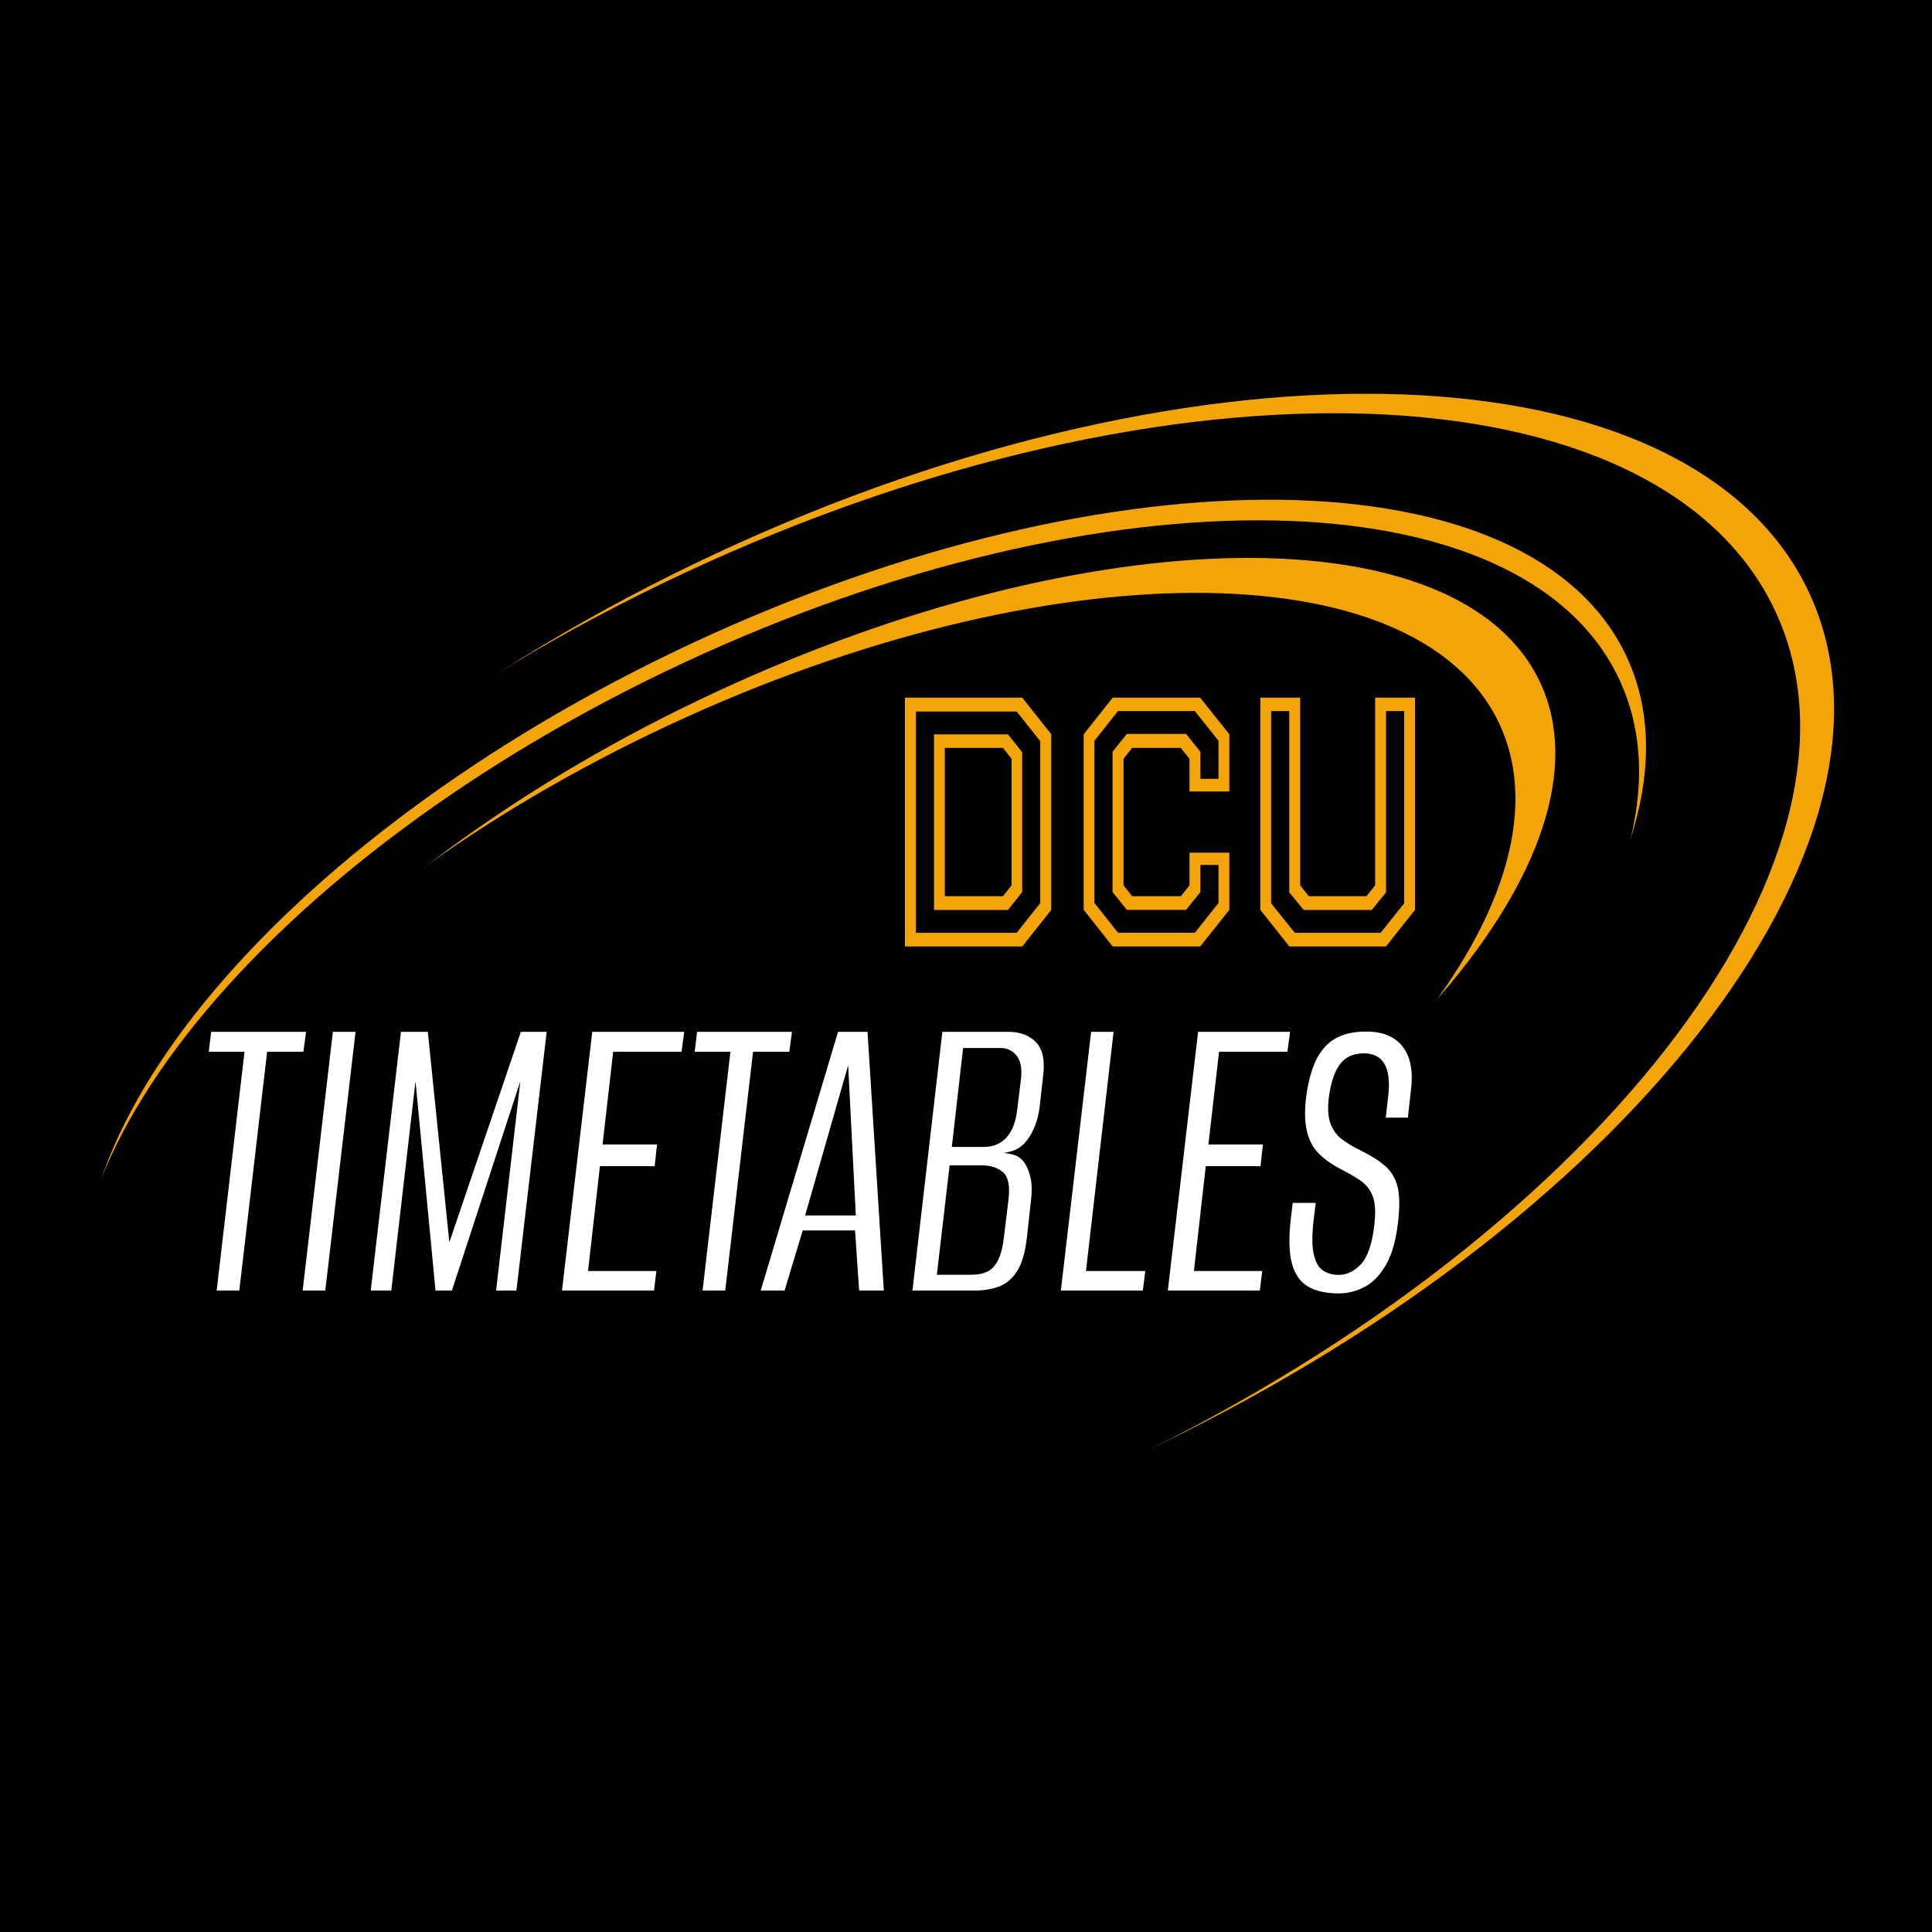
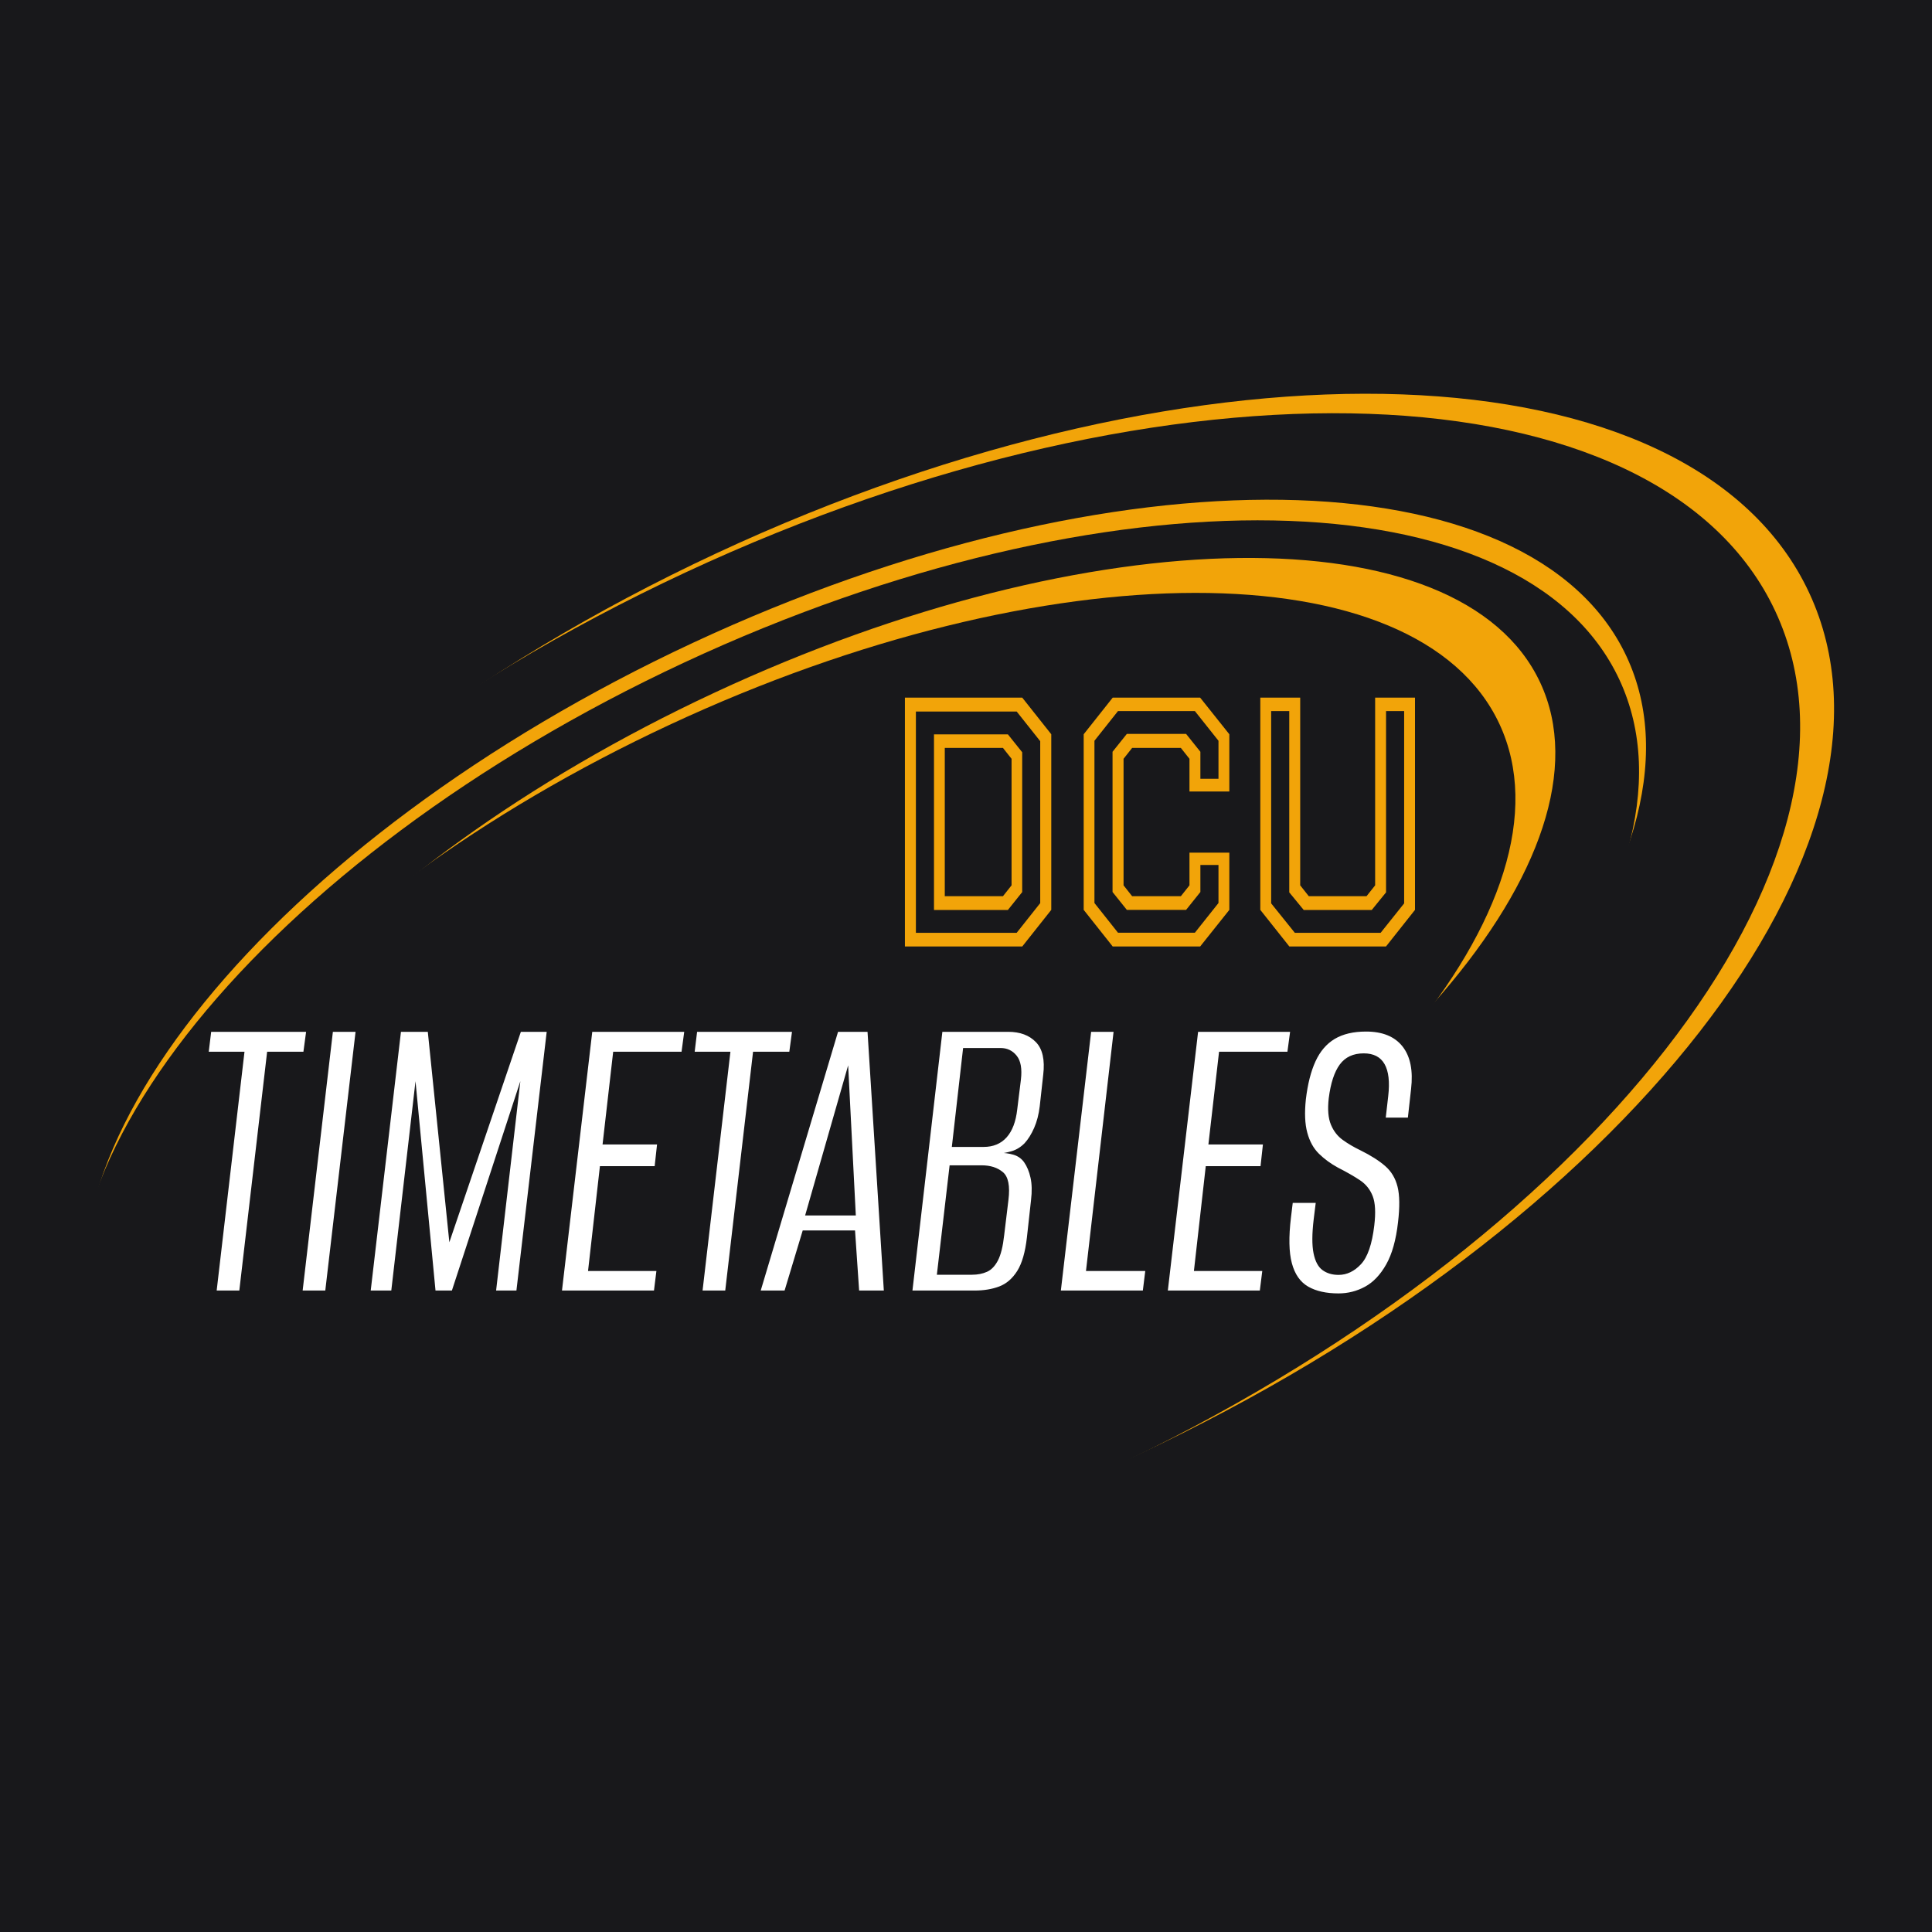
<svg xmlns="http://www.w3.org/2000/svg" viewBox="106.7 13.2 600 600" width="512" height="512">
-   <rect x="106.7" y="13.2" width="600" height="600" fill="#000000" />
+   <rect x="106.7" y="13.2" width="600" height="600" fill="#18181b" />
  <g transform="translate(406.7 313.2) scale(1.0) translate(-406.7 -313.2)">
    <g transform="rotate(-25 394.499 325.07)">
      <ellipse cx="394.499" cy="325.07" rx="302.378" ry="154.523" fill="#f2a409" />
    </g>
    <g transform="rotate(-25 384.575 330.571)">
-       <ellipse cx="384.575" cy="330.571" rx="301.746" ry="153.976" fill="#000000" />
+       <ellipse cx="384.575" cy="330.571" rx="301.746" ry="153.976" fill="#18181b" />
    </g>
    <g transform="rotate(-25 375.305 327.461)">
      <ellipse cx="375.305" cy="327.461" rx="261.024" ry="126.46" fill="#f2a409" />
    </g>
    <g transform="rotate(-25 373.014 334.585)">
-       <ellipse cx="373.014" cy="334.585" rx="261.054" ry="127.544" fill="#000000" />
+       <ellipse cx="373.014" cy="334.585" rx="261.054" ry="127.544" fill="#18181b" />
    </g>
    <g transform="rotate(-25 373.156 323.997)">
      <ellipse cx="373.156" cy="323.997" rx="233.783" ry="105.549" fill="#f2a409" />
    </g>
    <g transform="rotate(-25 360.484 336.844)">
-       <ellipse cx="360.484" cy="336.844" rx="233.783" ry="108.691" fill="#000000" />
+       <ellipse cx="360.484" cy="336.844" rx="233.783" ry="108.691" fill="#18181b" />
    </g>
    <path fill="#f2a409" d="M387.73 307.14V229.86H424.17L433.18 241.23V295.77L424.17 307.14ZM400.11 291.52H418.18L420.85 288.15V248.85L418.18 245.48H400.11ZM391.14 302.89H422.44L429.75 293.67V243.38L422.44 234.17H391.14ZM396.76 295.8V241.26H419.71L424.15 246.81V290.25L419.71 295.8ZM452.26 307.14 443.25 295.77V241.23L452.26 229.86H479.42L488.48 241.23V259.01H476.1V248.85L473.43 245.48H458.29L455.63 248.85V288.15L458.29 291.52H473.43L476.1 288.15V278H488.48V295.77L479.42 307.14ZM453.9 302.86H477.78L485.11 293.64V281.83H479.49V290.22L475.05 295.77H456.65L452.21 290.22V246.67L456.65 241.12H475.05L479.49 246.67V255.06H485.11V243.25L477.78 234.03H453.9L446.59 243.25V293.64ZM507.12 307.14 498.1 295.77V229.86H510.49V288.15L513.15 291.52H531.09L533.76 288.15V229.86H546.14V295.77L537.13 307.14ZM508.82 302.89H535.47L542.77 293.75V234.03H537.15V290.33L532.71 295.8H511.58L507.09 290.33V234.03H501.47V293.75Z" />
    <path fill="#ffffff" d="M173.99 413.99 182.63 339.82H171.53L172.28 333.64H201.76L200.93 339.82H189.66L181.02 413.99ZM200.69 413.99 210.08 333.64H217.12L207.72 413.99ZM221.83 413.99 231.22 333.64H239.56L246.25 399L268.46 333.64H276.48L267.08 413.99H260.77L268.3 348.97L247.04 413.99H241.95L235.74 348.97L228.22 413.99ZM281.23 413.99 290.63 333.64H319.19L318.36 339.82H297.13L293.83 368.62H310.75L310.01 375.36H293.01L289.32 407.92H310.55L309.8 413.99ZM324.89 413.99 333.54 339.82H322.44L323.19 333.64H352.66L351.83 339.82H340.57L331.93 413.99ZM342.95 413.99 366.96 333.64H376.12L381.18 413.99H373.51L372.24 395.33H355.99L350.36 413.99ZM356.74 390.67H372.48L370.1 344.05ZM390.07 413.99 399.36 333.64H419.81Q425.32 333.64 428.41 336.84Q431.51 340.03 430.68 346.98L429.6 356.75Q429.15 360.54 427.87 363.46Q426.59 366.38 424.9 368.23Q423.08 370.07 420.87 370.71Q418.65 371.35 417.15 371.43L417.12 371.22Q419.4 371.22 421.43 371.81Q423.46 372.4 424.71 374.09Q426.1 376.06 426.74 378.96Q427.38 381.86 426.9 385.85L425.62 397.48Q424.84 404.35 422.61 407.9Q420.38 411.44 417.03 412.72Q413.68 413.99 409.36 413.99ZM397.65 409.08H408.57Q411.19 409.08 413.22 408.17Q415.25 407.27 416.62 404.64Q417.98 402.01 418.55 396.84L419.88 385.85Q420.68 379.33 418.16 377.22Q415.64 375.1 411.54 375.1H401.61ZM402.3 369.39H412.14Q416.65 369.39 419.31 366.42Q421.97 363.45 422.61 357.74L423.75 348.51Q424.35 343.42 422.43 341.05Q420.51 338.67 417.45 338.67H405.8ZM436.16 413.99 445.56 333.64H452.53L443.96 407.92H462.37L461.62 413.99ZM469.38 413.99 478.78 333.64H507.35L506.52 339.82H485.29L481.98 368.62H498.91L498.17 375.36H481.16L477.48 407.92H498.71L497.95 413.99ZM522.4 414.88Q516.65 414.88 512.97 412.77Q509.28 410.65 507.9 405.51Q506.53 400.38 507.62 391.3L508.17 386.76H515.31L514.68 391.85Q513.87 398.62 514.63 402.39Q515.38 406.16 517.42 407.65Q519.46 409.13 522.4 409.13Q526.26 409.13 529.36 405.81Q532.46 402.5 533.49 393.81Q534.21 387.81 533.02 384.71Q531.83 381.6 529.09 379.76Q526.35 377.92 522.18 375.8Q518.83 373.97 516.31 371.5Q513.79 369.03 512.69 364.96Q511.58 360.89 512.25 354.58Q513.1 347.47 515.24 342.81Q517.38 338.14 521.2 335.85Q525.03 333.56 530.94 333.56Q538.62 333.56 542.27 338.19Q545.92 342.83 544.92 351.4L543.93 360.28Q542.25 360.28 540.5 360.28Q538.75 360.28 537.06 360.28L537.83 353.55Q538.58 347 536.69 343.67Q534.8 340.33 530.22 340.33Q525.34 340.33 522.79 343.78Q520.24 347.23 519.35 354.29Q518.77 359.43 520.02 362.45Q521.26 365.46 523.71 367.22Q526.15 368.98 529.25 370.47Q534.03 372.84 536.88 375.32Q539.73 377.79 540.72 381.74Q541.71 385.68 540.87 392.77Q539.94 401.01 537.21 405.85Q534.49 410.69 530.63 412.79Q526.78 414.88 522.4 414.88Z" />
  </g>
</svg>
